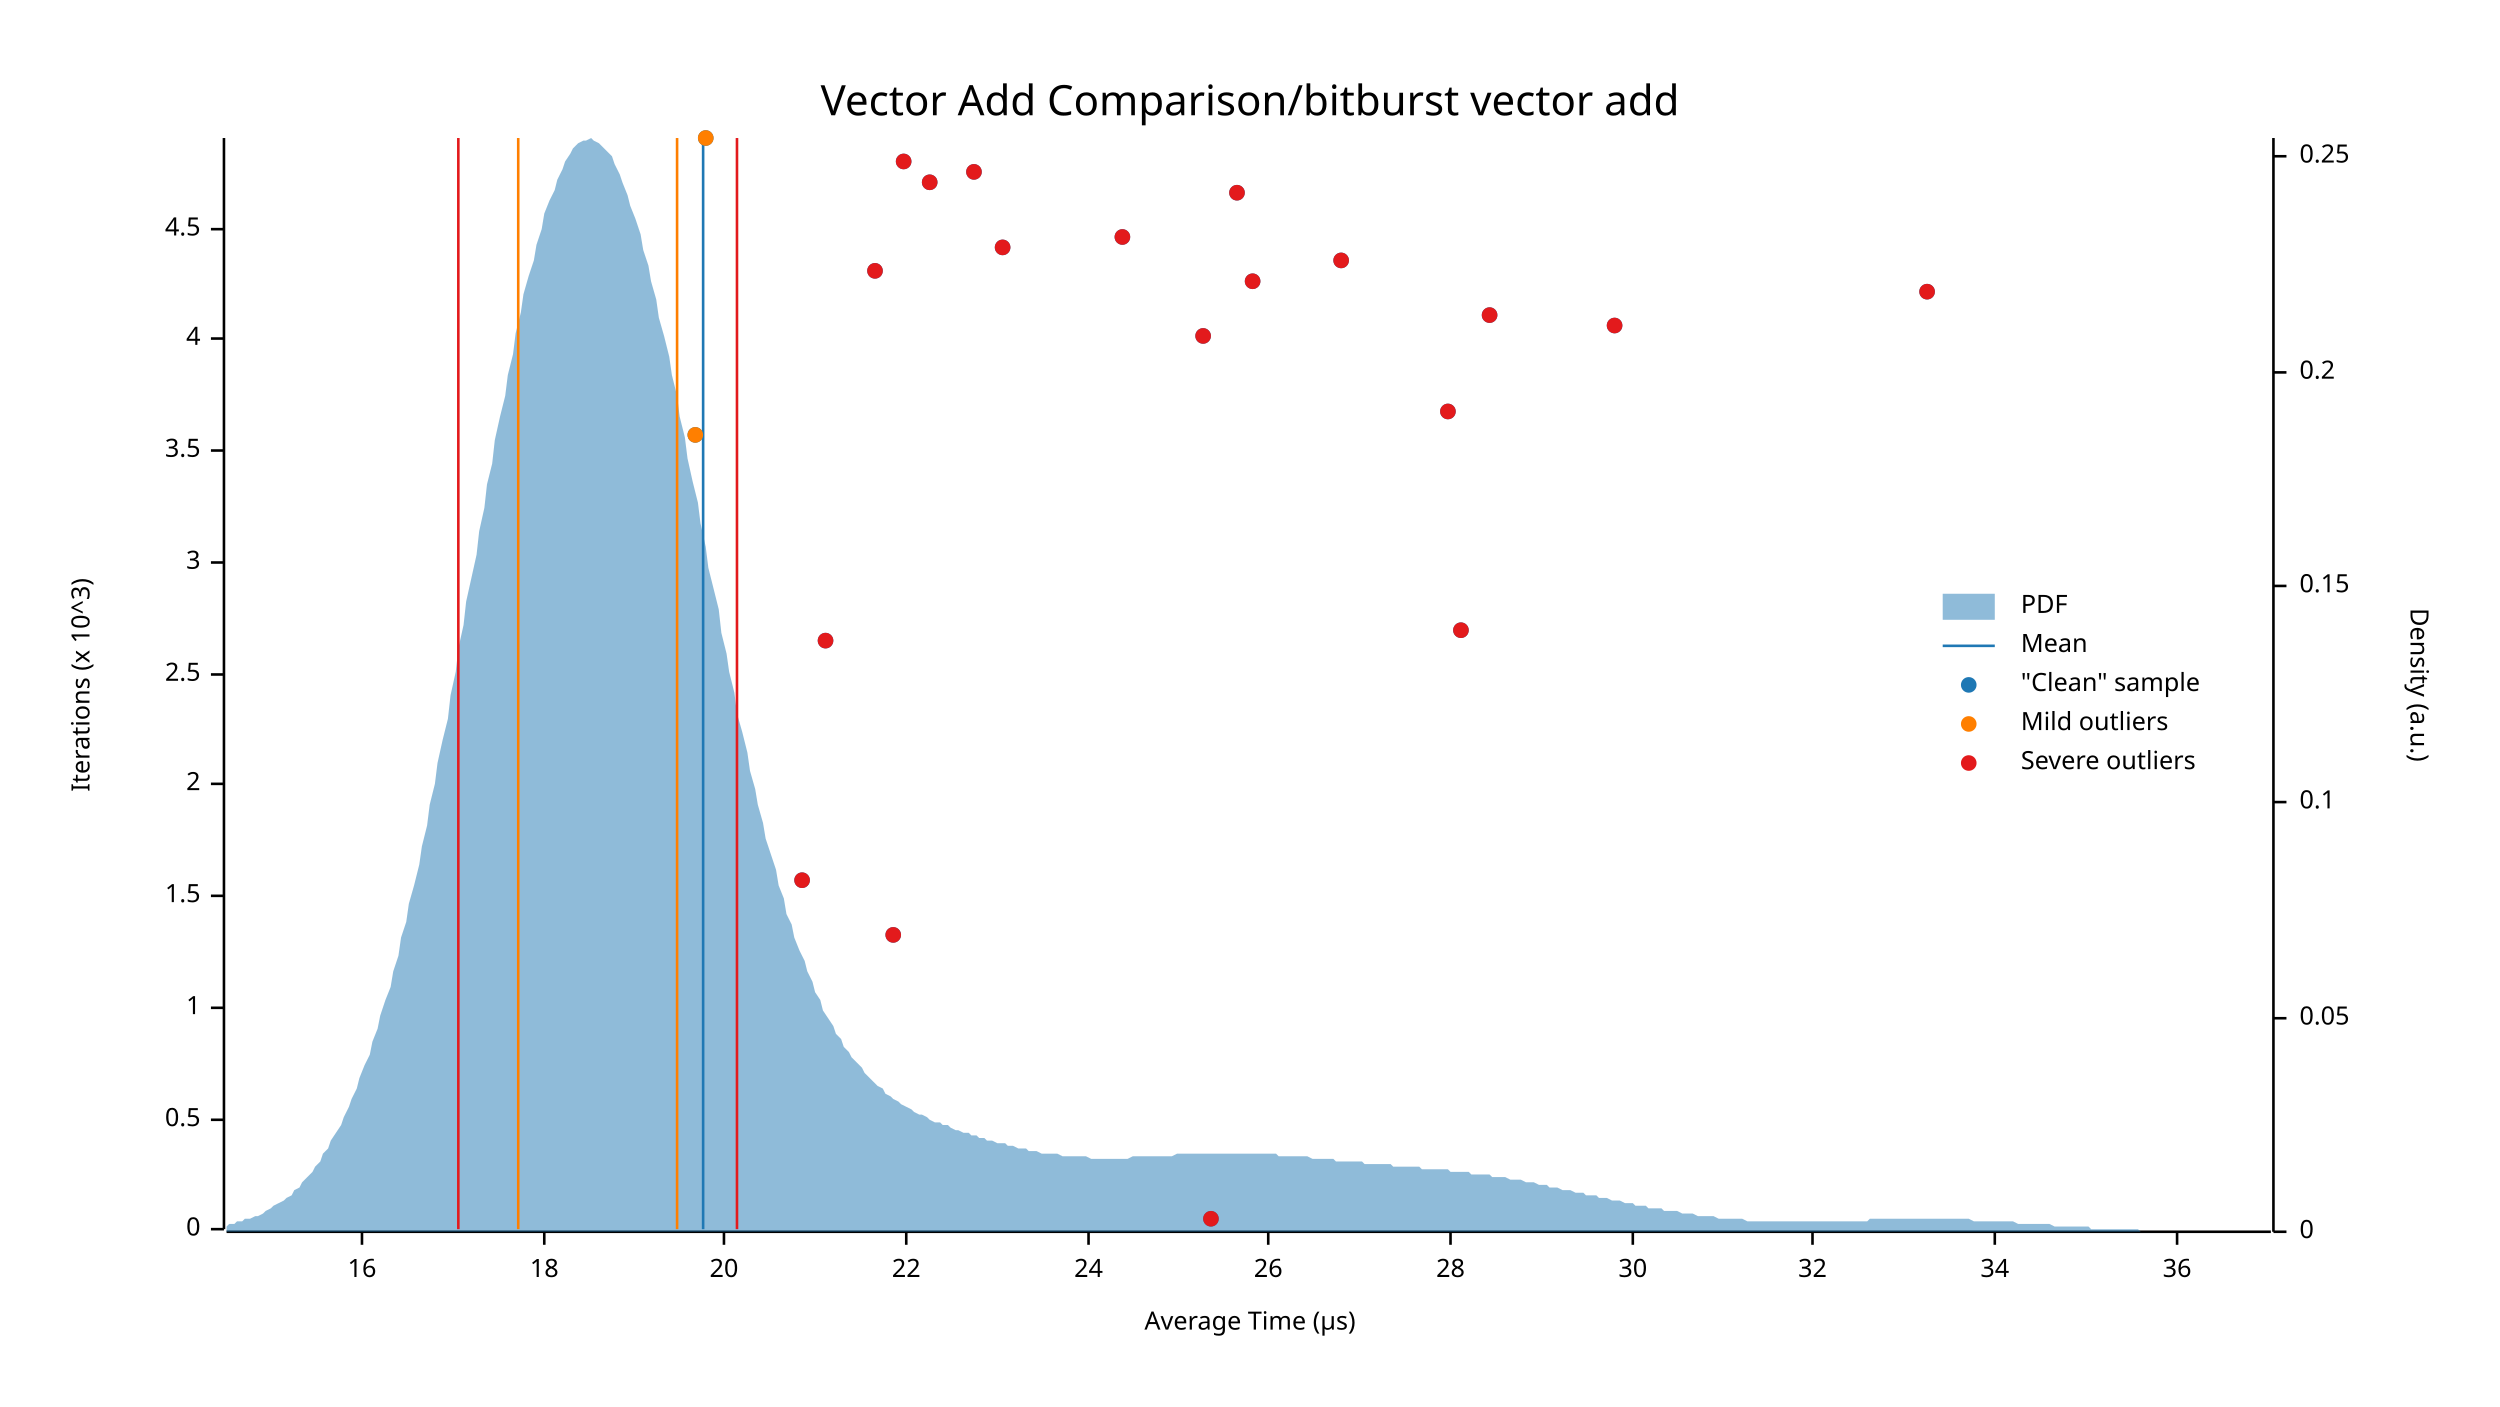
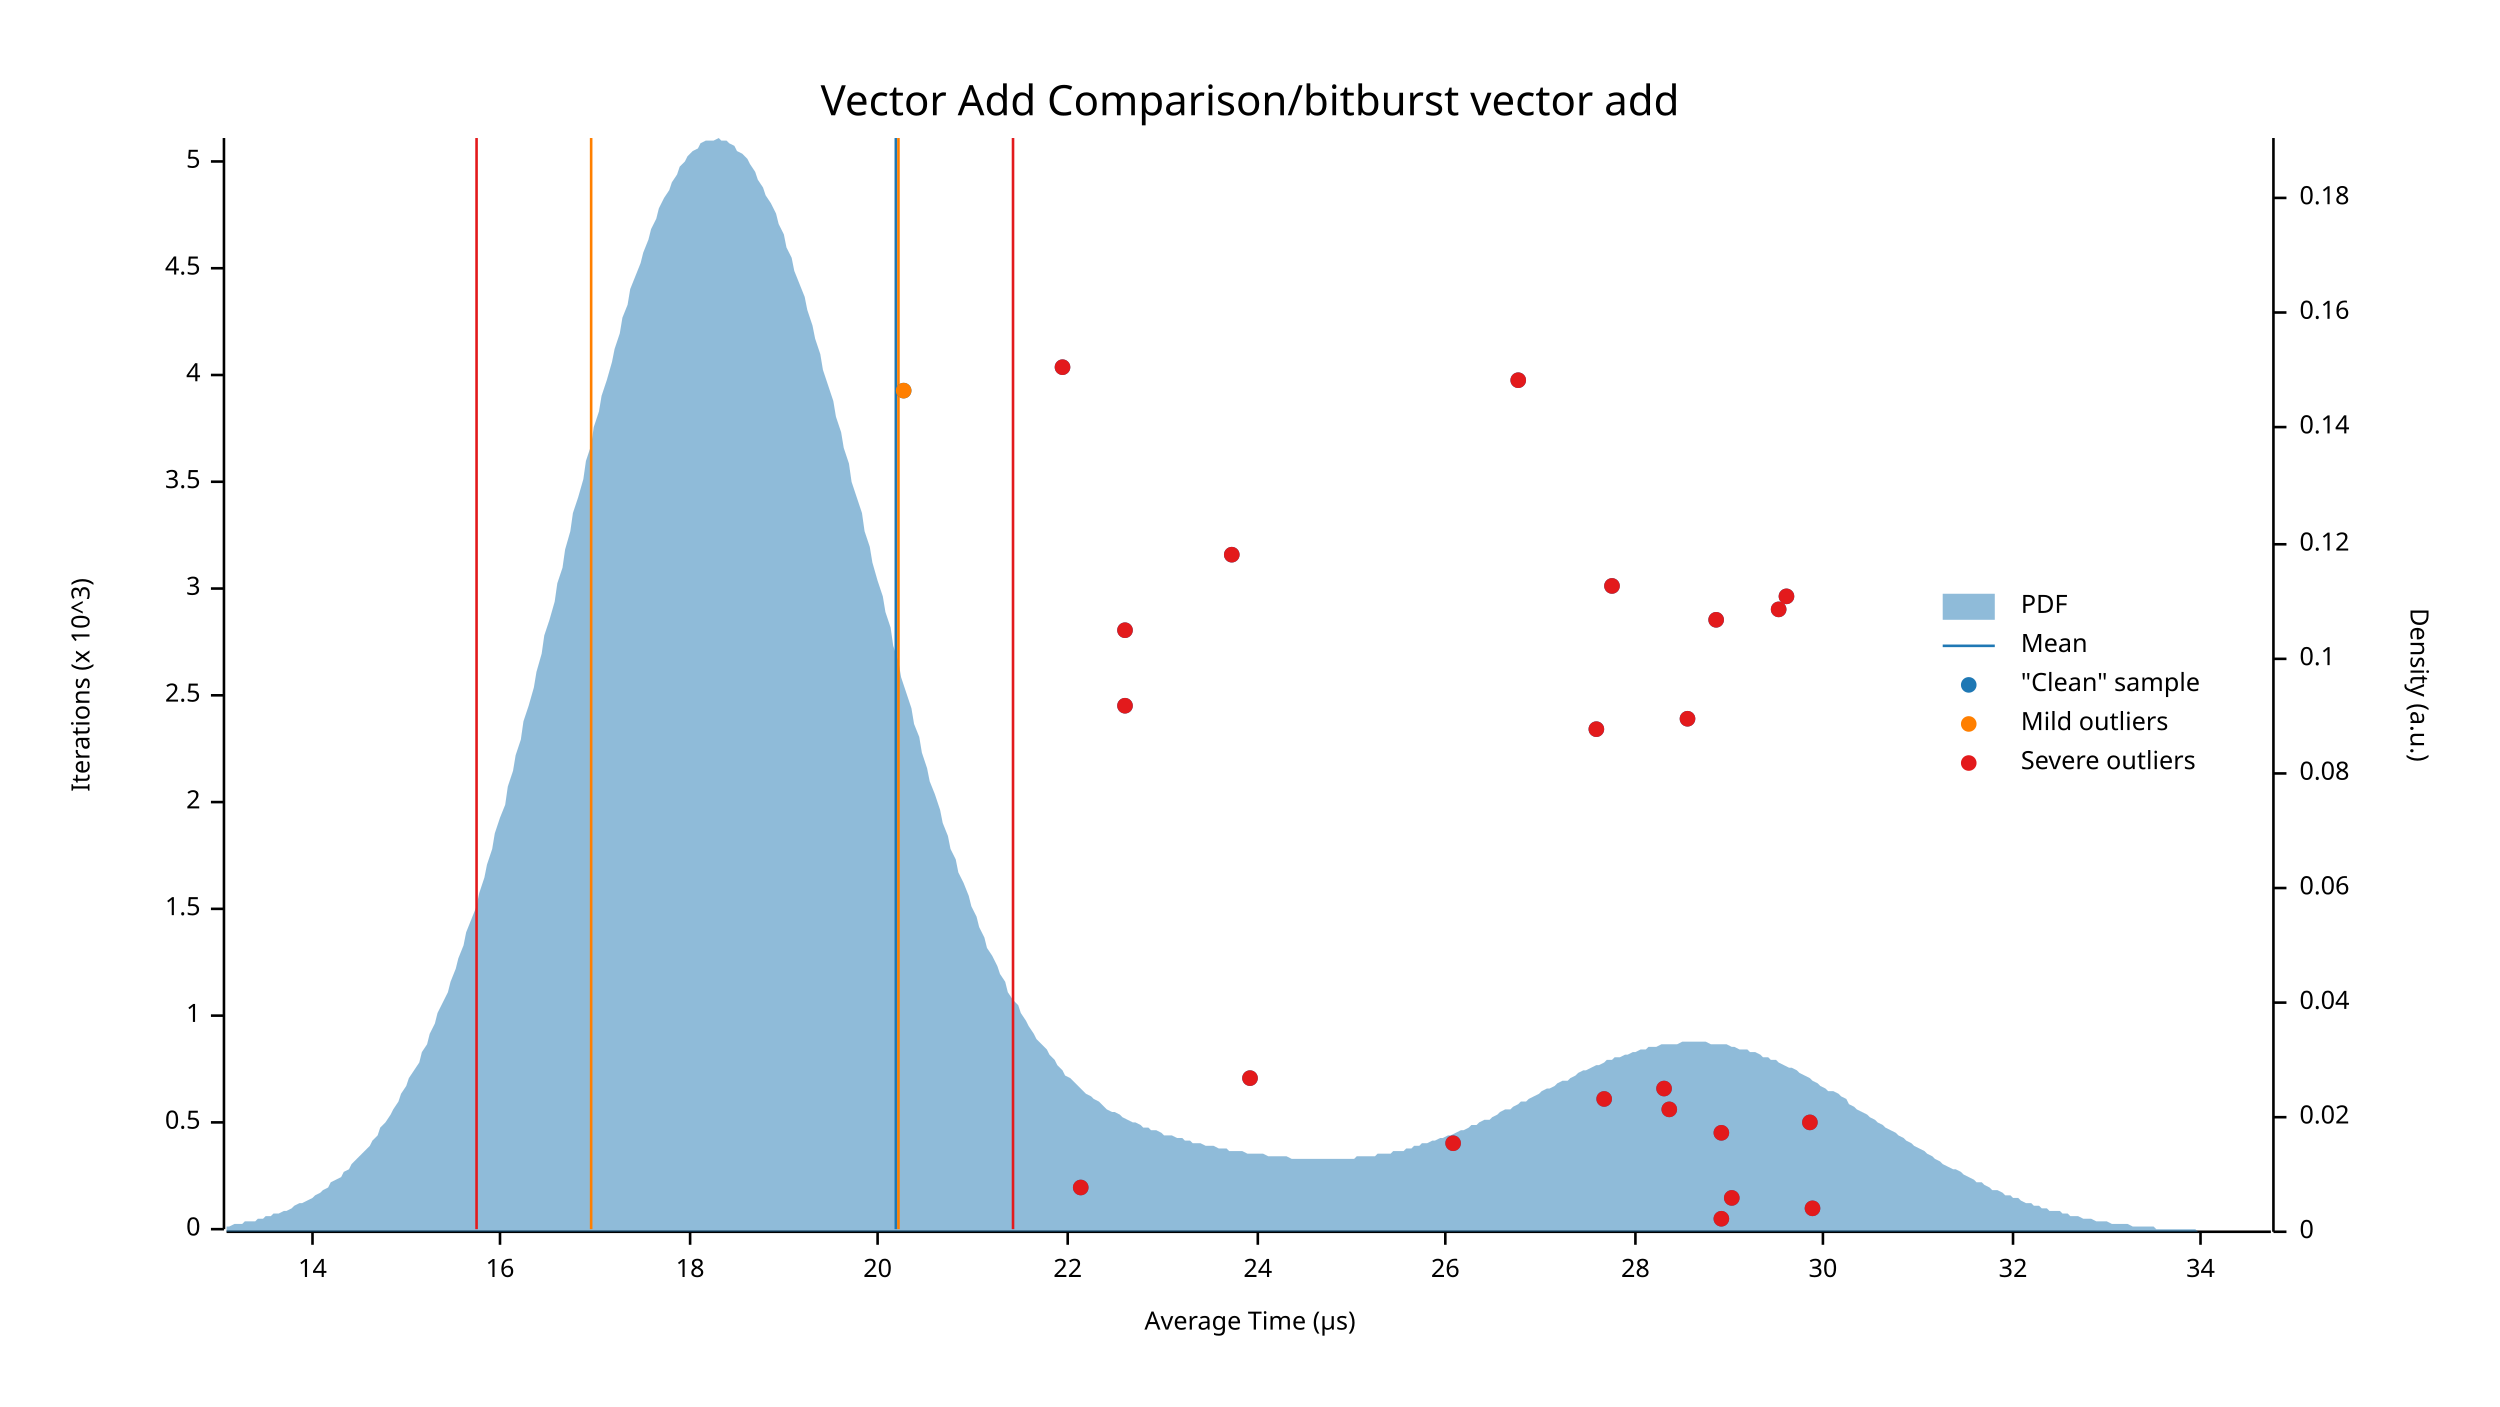
<svg xmlns="http://www.w3.org/2000/svg" width="960" height="540" viewBox="0 0 960 540">
  <text x="480" y="32" dy="0.76em" text-anchor="middle" font-family="sans-serif" font-size="16.129" opacity="1" fill="#000000">
Vector Add Comparison/bitburst vector add
</text>
  <text x="27" y="263" dy="0.76em" text-anchor="middle" font-family="sans-serif" font-size="9.677" opacity="1" fill="#000000" transform="rotate(270, 27, 263)">
Iterations (x 10^3)
</text>
  <text x="480" y="513" dy="-0.5ex" text-anchor="middle" font-family="sans-serif" font-size="9.677" opacity="1" fill="#000000">
Average Time (µs)
</text>
  <polyline fill="none" opacity="1" stroke="#000000" stroke-width="1" points="86,53 86,472 " />
  <text x="77" y="472" dy="0.5ex" text-anchor="end" font-family="sans-serif" font-size="9.677" opacity="1" fill="#000000">
0
</text>
  <polyline fill="none" opacity="1" stroke="#000000" stroke-width="1" points="81,472 86,472 " />
-   <text x="77" y="430" dy="0.5ex" text-anchor="end" font-family="sans-serif" font-size="9.677" opacity="1" fill="#000000">
+   <text x="77" y="431" dy="0.5ex" text-anchor="end" font-family="sans-serif" font-size="9.677" opacity="1" fill="#000000">
0.5
</text>
-   <polyline fill="none" opacity="1" stroke="#000000" stroke-width="1" points="81,430 86,430 " />
-   <text x="77" y="387" dy="0.5ex" text-anchor="end" font-family="sans-serif" font-size="9.677" opacity="1" fill="#000000">
+   <polyline fill="none" opacity="1" stroke="#000000" stroke-width="1" points="81,431 86,431 " />
+   <text x="77" y="390" dy="0.5ex" text-anchor="end" font-family="sans-serif" font-size="9.677" opacity="1" fill="#000000">
1
</text>
-   <polyline fill="none" opacity="1" stroke="#000000" stroke-width="1" points="81,387 86,387 " />
-   <text x="77" y="344" dy="0.5ex" text-anchor="end" font-family="sans-serif" font-size="9.677" opacity="1" fill="#000000">
+   <polyline fill="none" opacity="1" stroke="#000000" stroke-width="1" points="81,390 86,390 " />
+   <text x="77" y="349" dy="0.5ex" text-anchor="end" font-family="sans-serif" font-size="9.677" opacity="1" fill="#000000">
1.5
</text>
-   <polyline fill="none" opacity="1" stroke="#000000" stroke-width="1" points="81,344 86,344 " />
-   <text x="77" y="301" dy="0.5ex" text-anchor="end" font-family="sans-serif" font-size="9.677" opacity="1" fill="#000000">
+   <polyline fill="none" opacity="1" stroke="#000000" stroke-width="1" points="81,349 86,349 " />
+   <text x="77" y="308" dy="0.5ex" text-anchor="end" font-family="sans-serif" font-size="9.677" opacity="1" fill="#000000">
2
</text>
-   <polyline fill="none" opacity="1" stroke="#000000" stroke-width="1" points="81,301 86,301 " />
-   <text x="77" y="259" dy="0.5ex" text-anchor="end" font-family="sans-serif" font-size="9.677" opacity="1" fill="#000000">
+   <polyline fill="none" opacity="1" stroke="#000000" stroke-width="1" points="81,308 86,308 " />
+   <text x="77" y="267" dy="0.5ex" text-anchor="end" font-family="sans-serif" font-size="9.677" opacity="1" fill="#000000">
2.5
</text>
-   <polyline fill="none" opacity="1" stroke="#000000" stroke-width="1" points="81,259 86,259 " />
-   <text x="77" y="216" dy="0.5ex" text-anchor="end" font-family="sans-serif" font-size="9.677" opacity="1" fill="#000000">
+   <polyline fill="none" opacity="1" stroke="#000000" stroke-width="1" points="81,267 86,267 " />
+   <text x="77" y="226" dy="0.5ex" text-anchor="end" font-family="sans-serif" font-size="9.677" opacity="1" fill="#000000">
3
</text>
-   <polyline fill="none" opacity="1" stroke="#000000" stroke-width="1" points="81,216 86,216 " />
-   <text x="77" y="173" dy="0.5ex" text-anchor="end" font-family="sans-serif" font-size="9.677" opacity="1" fill="#000000">
+   <polyline fill="none" opacity="1" stroke="#000000" stroke-width="1" points="81,226 86,226 " />
+   <text x="77" y="185" dy="0.5ex" text-anchor="end" font-family="sans-serif" font-size="9.677" opacity="1" fill="#000000">
3.5
</text>
-   <polyline fill="none" opacity="1" stroke="#000000" stroke-width="1" points="81,173 86,173 " />
-   <text x="77" y="130" dy="0.5ex" text-anchor="end" font-family="sans-serif" font-size="9.677" opacity="1" fill="#000000">
+   <polyline fill="none" opacity="1" stroke="#000000" stroke-width="1" points="81,185 86,185 " />
+   <text x="77" y="144" dy="0.5ex" text-anchor="end" font-family="sans-serif" font-size="9.677" opacity="1" fill="#000000">
4
</text>
-   <polyline fill="none" opacity="1" stroke="#000000" stroke-width="1" points="81,130 86,130 " />
-   <text x="77" y="88" dy="0.5ex" text-anchor="end" font-family="sans-serif" font-size="9.677" opacity="1" fill="#000000">
+   <polyline fill="none" opacity="1" stroke="#000000" stroke-width="1" points="81,144 86,144 " />
+   <text x="77" y="103" dy="0.5ex" text-anchor="end" font-family="sans-serif" font-size="9.677" opacity="1" fill="#000000">
4.5
</text>
-   <polyline fill="none" opacity="1" stroke="#000000" stroke-width="1" points="81,88 86,88 " />
+   <polyline fill="none" opacity="1" stroke="#000000" stroke-width="1" points="81,103 86,103 " />
+   <text x="77" y="62" dy="0.5ex" text-anchor="end" font-family="sans-serif" font-size="9.677" opacity="1" fill="#000000">
+ 5
+ </text>
+   <polyline fill="none" opacity="1" stroke="#000000" stroke-width="1" points="81,62 86,62 " />
  <polyline fill="none" opacity="1" stroke="#000000" stroke-width="1" points="87,473 872,473 " />
-   <text x="139" y="483" dy="0.76em" text-anchor="middle" font-family="sans-serif" font-size="9.677" opacity="1" fill="#000000">
+   <text x="120" y="483" dy="0.76em" text-anchor="middle" font-family="sans-serif" font-size="9.677" opacity="1" fill="#000000">
+ 14
+ </text>
+   <polyline fill="none" opacity="1" stroke="#000000" stroke-width="1" points="120,473 120,478 " />
+   <text x="192" y="483" dy="0.76em" text-anchor="middle" font-family="sans-serif" font-size="9.677" opacity="1" fill="#000000">
16
</text>
-   <polyline fill="none" opacity="1" stroke="#000000" stroke-width="1" points="139,473 139,478 " />
-   <text x="209" y="483" dy="0.76em" text-anchor="middle" font-family="sans-serif" font-size="9.677" opacity="1" fill="#000000">
+   <polyline fill="none" opacity="1" stroke="#000000" stroke-width="1" points="192,473 192,478 " />
+   <text x="265" y="483" dy="0.76em" text-anchor="middle" font-family="sans-serif" font-size="9.677" opacity="1" fill="#000000">
18
</text>
-   <polyline fill="none" opacity="1" stroke="#000000" stroke-width="1" points="209,473 209,478 " />
-   <text x="278" y="483" dy="0.76em" text-anchor="middle" font-family="sans-serif" font-size="9.677" opacity="1" fill="#000000">
+   <polyline fill="none" opacity="1" stroke="#000000" stroke-width="1" points="265,473 265,478 " />
+   <text x="337" y="483" dy="0.76em" text-anchor="middle" font-family="sans-serif" font-size="9.677" opacity="1" fill="#000000">
20
</text>
-   <polyline fill="none" opacity="1" stroke="#000000" stroke-width="1" points="278,473 278,478 " />
-   <text x="348" y="483" dy="0.76em" text-anchor="middle" font-family="sans-serif" font-size="9.677" opacity="1" fill="#000000">
+   <polyline fill="none" opacity="1" stroke="#000000" stroke-width="1" points="337,473 337,478 " />
+   <text x="410" y="483" dy="0.76em" text-anchor="middle" font-family="sans-serif" font-size="9.677" opacity="1" fill="#000000">
22
</text>
-   <polyline fill="none" opacity="1" stroke="#000000" stroke-width="1" points="348,473 348,478 " />
-   <text x="418" y="483" dy="0.76em" text-anchor="middle" font-family="sans-serif" font-size="9.677" opacity="1" fill="#000000">
+   <polyline fill="none" opacity="1" stroke="#000000" stroke-width="1" points="410,473 410,478 " />
+   <text x="483" y="483" dy="0.76em" text-anchor="middle" font-family="sans-serif" font-size="9.677" opacity="1" fill="#000000">
24
</text>
-   <polyline fill="none" opacity="1" stroke="#000000" stroke-width="1" points="418,473 418,478 " />
-   <text x="487" y="483" dy="0.76em" text-anchor="middle" font-family="sans-serif" font-size="9.677" opacity="1" fill="#000000">
+   <polyline fill="none" opacity="1" stroke="#000000" stroke-width="1" points="483,473 483,478 " />
+   <text x="555" y="483" dy="0.76em" text-anchor="middle" font-family="sans-serif" font-size="9.677" opacity="1" fill="#000000">
26
</text>
-   <polyline fill="none" opacity="1" stroke="#000000" stroke-width="1" points="487,473 487,478 " />
-   <text x="557" y="483" dy="0.76em" text-anchor="middle" font-family="sans-serif" font-size="9.677" opacity="1" fill="#000000">
+   <polyline fill="none" opacity="1" stroke="#000000" stroke-width="1" points="555,473 555,478 " />
+   <text x="628" y="483" dy="0.76em" text-anchor="middle" font-family="sans-serif" font-size="9.677" opacity="1" fill="#000000">
28
</text>
-   <polyline fill="none" opacity="1" stroke="#000000" stroke-width="1" points="557,473 557,478 " />
-   <text x="627" y="483" dy="0.76em" text-anchor="middle" font-family="sans-serif" font-size="9.677" opacity="1" fill="#000000">
+   <polyline fill="none" opacity="1" stroke="#000000" stroke-width="1" points="628,473 628,478 " />
+   <text x="700" y="483" dy="0.76em" text-anchor="middle" font-family="sans-serif" font-size="9.677" opacity="1" fill="#000000">
30
</text>
-   <polyline fill="none" opacity="1" stroke="#000000" stroke-width="1" points="627,473 627,478 " />
-   <text x="696" y="483" dy="0.76em" text-anchor="middle" font-family="sans-serif" font-size="9.677" opacity="1" fill="#000000">
+   <polyline fill="none" opacity="1" stroke="#000000" stroke-width="1" points="700,473 700,478 " />
+   <text x="773" y="483" dy="0.76em" text-anchor="middle" font-family="sans-serif" font-size="9.677" opacity="1" fill="#000000">
32
</text>
-   <polyline fill="none" opacity="1" stroke="#000000" stroke-width="1" points="696,473 696,478 " />
-   <text x="766" y="483" dy="0.76em" text-anchor="middle" font-family="sans-serif" font-size="9.677" opacity="1" fill="#000000">
+   <polyline fill="none" opacity="1" stroke="#000000" stroke-width="1" points="773,473 773,478 " />
+   <text x="845" y="483" dy="0.76em" text-anchor="middle" font-family="sans-serif" font-size="9.677" opacity="1" fill="#000000">
34
</text>
-   <polyline fill="none" opacity="1" stroke="#000000" stroke-width="1" points="766,473 766,478 " />
-   <text x="836" y="483" dy="0.76em" text-anchor="middle" font-family="sans-serif" font-size="9.677" opacity="1" fill="#000000">
- 36
- </text>
-   <polyline fill="none" opacity="1" stroke="#000000" stroke-width="1" points="836,473 836,478 " />
+   <polyline fill="none" opacity="1" stroke="#000000" stroke-width="1" points="845,473 845,478 " />
  <text x="933" y="263" dy="0.76em" text-anchor="middle" font-family="sans-serif" font-size="9.677" opacity="1" fill="#000000" transform="rotate(90, 933, 263)">
Density (a.u.)
</text>
  <polyline fill="none" opacity="1" stroke="#000000" stroke-width="1" points="873,53 873,473 " />
  <text x="883" y="473" dy="0.5ex" text-anchor="start" font-family="sans-serif" font-size="9.677" opacity="1" fill="#000000">
0
</text>
  <polyline fill="none" opacity="1" stroke="#000000" stroke-width="1" points="873,473 878,473 " />
-   <text x="883" y="391" dy="0.5ex" text-anchor="start" font-family="sans-serif" font-size="9.677" opacity="1" fill="#000000">
- 0.05
- </text>
-   <polyline fill="none" opacity="1" stroke="#000000" stroke-width="1" points="873,391 878,391 " />
-   <text x="883" y="308" dy="0.5ex" text-anchor="start" font-family="sans-serif" font-size="9.677" opacity="1" fill="#000000">
+   <text x="883" y="429" dy="0.5ex" text-anchor="start" font-family="sans-serif" font-size="9.677" opacity="1" fill="#000000">
+ 0.02
+ </text>
+   <polyline fill="none" opacity="1" stroke="#000000" stroke-width="1" points="873,429 878,429 " />
+   <text x="883" y="385" dy="0.5ex" text-anchor="start" font-family="sans-serif" font-size="9.677" opacity="1" fill="#000000">
+ 0.04
+ </text>
+   <polyline fill="none" opacity="1" stroke="#000000" stroke-width="1" points="873,385 878,385 " />
+   <text x="883" y="341" dy="0.5ex" text-anchor="start" font-family="sans-serif" font-size="9.677" opacity="1" fill="#000000">
+ 0.06
+ </text>
+   <polyline fill="none" opacity="1" stroke="#000000" stroke-width="1" points="873,341 878,341 " />
+   <text x="883" y="297" dy="0.5ex" text-anchor="start" font-family="sans-serif" font-size="9.677" opacity="1" fill="#000000">
+ 0.08
+ </text>
+   <polyline fill="none" opacity="1" stroke="#000000" stroke-width="1" points="873,297 878,297 " />
+   <text x="883" y="253" dy="0.5ex" text-anchor="start" font-family="sans-serif" font-size="9.677" opacity="1" fill="#000000">
0.1
</text>
-   <polyline fill="none" opacity="1" stroke="#000000" stroke-width="1" points="873,308 878,308 " />
-   <text x="883" y="225" dy="0.5ex" text-anchor="start" font-family="sans-serif" font-size="9.677" opacity="1" fill="#000000">
- 0.15
- </text>
-   <polyline fill="none" opacity="1" stroke="#000000" stroke-width="1" points="873,225 878,225 " />
-   <text x="883" y="143" dy="0.5ex" text-anchor="start" font-family="sans-serif" font-size="9.677" opacity="1" fill="#000000">
- 0.2
- </text>
-   <polyline fill="none" opacity="1" stroke="#000000" stroke-width="1" points="873,143 878,143 " />
-   <text x="883" y="60" dy="0.5ex" text-anchor="start" font-family="sans-serif" font-size="9.677" opacity="1" fill="#000000">
- 0.25
- </text>
-   <polyline fill="none" opacity="1" stroke="#000000" stroke-width="1" points="873,60 878,60 " />
-   <polygon opacity="0.5" fill="#1F78B4" points="87,471 88,470 90,470 91,469 93,469 94,468 96,468 98,467 99,467 101,466 102,465 104,464 105,463 107,462 109,461 110,460 112,459 113,457 115,456 116,454 118,452 120,450 121,448 123,446 124,443 126,441 127,438 129,435 131,432 132,429 134,425 135,422 137,418 138,414 140,409 142,405 143,400 145,395 146,390 148,384 150,379 151,373 153,367 154,360 156,354 157,347 159,340 161,332 162,325 164,317 165,309 167,301 168,293 170,284 172,276 173,267 175,258 176,249 178,240 179,231 181,222 183,213 184,204 186,195 187,186 189,178 190,169 192,160 194,152 195,144 197,136 198,128 200,120 201,113 203,106 205,100 206,94 208,88 209,82 211,77 213,73 214,69 216,65 217,62 219,59 220,57 222,55 224,54 225,54 227,53 228,54 230,55 231,56 233,58 235,60 236,63 238,67 239,70 241,75 242,79 244,84 246,90 247,96 249,102 250,108 252,115 253,122 255,129 257,137 258,144 260,152 261,160 263,168 264,176 266,185 268,193 269,201 271,210 272,218 274,226 276,234 277,243 279,251 280,258 282,266 283,274 285,281 287,289 288,296 290,303 291,309 293,316 294,322 296,328 298,334 299,340 301,345 302,351 304,355 305,360 307,365 309,369 310,373 312,377 313,381 315,384 316,388 318,391 320,394 321,397 323,399 324,402 326,404 327,406 329,408 331,410 332,412 334,414 335,415 337,417 339,418 340,420 342,421 343,422 345,423 346,424 348,425 350,426 351,427 353,428 354,428 356,429 357,430 359,431 361,431 362,432 364,432 365,433 367,434 368,434 370,435 372,435 373,436 375,436 376,437 378,437 379,438 381,438 383,439 384,439 386,439 387,440 389,440 391,441 392,441 394,441 395,442 397,442 398,442 400,443 402,443 403,443 405,443 406,443 408,444 409,444 411,444 413,444 414,444 416,444 417,444 419,445 420,445 422,445 424,445 425,445 427,445 428,445 430,445 431,445 433,445 435,444 436,444 438,444 439,444 441,444 442,444 444,444 446,444 447,444 449,444 450,444 452,443 454,443 455,443 457,443 458,443 460,443 461,443 463,443 465,443 466,443 468,443 469,443 471,443 472,443 474,443 476,443 477,443 479,443 480,443 482,443 483,443 485,443 487,443 488,443 490,443 491,444 493,444 494,444 496,444 498,444 499,444 501,444 502,444 504,445 505,445 507,445 509,445 510,445 512,445 513,446 515,446 517,446 518,446 520,446 521,446 523,446 524,447 526,447 528,447 529,447 531,447 532,447 534,447 535,448 537,448 539,448 540,448 542,448 543,448 545,448 546,449 548,449 550,449 551,449 553,449 554,449 556,449 557,450 559,450 561,450 562,450 564,450 565,451 567,451 568,451 570,451 572,451 573,452 575,452 576,452 578,452 580,453 581,453 583,453 584,453 586,454 587,454 589,454 591,455 592,455 594,455 595,456 597,456 598,456 600,457 602,457 603,457 605,458 606,458 608,458 609,459 611,459 613,459 614,460 616,460 617,460 619,461 620,461 622,461 624,462 625,462 627,462 628,463 630,463 632,463 633,464 635,464 636,464 638,464 639,465 641,465 643,465 644,465 646,466 647,466 649,466 650,466 652,467 654,467 655,467 657,467 658,467 660,468 661,468 663,468 665,468 666,468 668,468 669,468 671,469 672,469 674,469 676,469 677,469 679,469 680,469 682,469 683,469 685,469 687,469 688,469 690,469 691,469 693,469 695,469 696,469 698,469 699,469 701,469 702,469 704,469 706,469 707,469 709,469 710,469 712,469 713,469 715,469 717,469 718,468 720,468 721,468 723,468 724,468 726,468 728,468 729,468 731,468 732,468 734,468 735,468 737,468 739,468 740,468 742,468 743,468 745,468 746,468 748,468 750,468 751,468 753,468 754,468 756,468 758,469 759,469 761,469 762,469 764,469 765,469 767,469 769,469 770,469 772,469 773,469 775,470 776,470 778,470 780,470 781,470 783,470 784,470 786,470 787,470 789,471 791,471 792,471 794,471 795,471 797,471 798,471 800,471 802,471 803,472 805,472 806,472 808,472 809,472 811,472 813,472 814,472 816,472 817,472 819,472 821,472 822,473 824,473 825,473 827,473 828,473 830,473 832,473 833,473 835,473 836,473 838,473 839,473 841,473 843,473 844,473 846,473 847,473 849,473 850,473 852,473 854,473 855,473 857,473 858,473 860,473 861,473 863,473 865,473 866,473 868,473 869,473 871,473 873,473 873,473 87,473 " />
-   <polyline fill="none" opacity="1" stroke="#1F78B4" stroke-width="1" points="270,472 270,53 " />
-   <polyline fill="none" opacity="1" stroke="#FF7F00" stroke-width="1" points="199,472 199,53 " />
-   <polyline fill="none" opacity="1" stroke="#FF7F00" stroke-width="1" points="260,472 260,53 " />
-   <polyline fill="none" opacity="1" stroke="#E31A1C" stroke-width="1" points="176,472 176,53 " />
-   <polyline fill="none" opacity="1" stroke="#E31A1C" stroke-width="1" points="283,472 283,53 " />
-   <circle cx="465" cy="468" r="3" opacity="1" fill="#1F78B4" stroke="none" stroke-width="1" />
-   <circle cx="343" cy="359" r="3" opacity="1" fill="#1F78B4" stroke="none" stroke-width="1" />
-   <circle cx="308" cy="338" r="3" opacity="1" fill="#1F78B4" stroke="none" stroke-width="1" />
-   <circle cx="317" cy="246" r="3" opacity="1" fill="#1F78B4" stroke="none" stroke-width="1" />
-   <circle cx="561" cy="242" r="3" opacity="1" fill="#1F78B4" stroke="none" stroke-width="1" />
-   <circle cx="267" cy="167" r="3" opacity="1" fill="#1F78B4" stroke="none" stroke-width="1" />
-   <circle cx="556" cy="158" r="3" opacity="1" fill="#1F78B4" stroke="none" stroke-width="1" />
-   <circle cx="462" cy="129" r="3" opacity="1" fill="#1F78B4" stroke="none" stroke-width="1" />
-   <circle cx="620" cy="125" r="3" opacity="1" fill="#1F78B4" stroke="none" stroke-width="1" />
-   <circle cx="572" cy="121" r="3" opacity="1" fill="#1F78B4" stroke="none" stroke-width="1" />
-   <circle cx="740" cy="112" r="3" opacity="1" fill="#1F78B4" stroke="none" stroke-width="1" />
-   <circle cx="481" cy="108" r="3" opacity="1" fill="#1F78B4" stroke="none" stroke-width="1" />
-   <circle cx="336" cy="104" r="3" opacity="1" fill="#1F78B4" stroke="none" stroke-width="1" />
-   <circle cx="515" cy="100" r="3" opacity="1" fill="#1F78B4" stroke="none" stroke-width="1" />
-   <circle cx="385" cy="95" r="3" opacity="1" fill="#1F78B4" stroke="none" stroke-width="1" />
-   <circle cx="431" cy="91" r="3" opacity="1" fill="#1F78B4" stroke="none" stroke-width="1" />
-   <circle cx="475" cy="74" r="3" opacity="1" fill="#1F78B4" stroke="none" stroke-width="1" />
-   <circle cx="357" cy="70" r="3" opacity="1" fill="#1F78B4" stroke="none" stroke-width="1" />
-   <circle cx="374" cy="66" r="3" opacity="1" fill="#1F78B4" stroke="none" stroke-width="1" />
-   <circle cx="347" cy="62" r="3" opacity="1" fill="#1F78B4" stroke="none" stroke-width="1" />
-   <circle cx="271" cy="53" r="3" opacity="1" fill="#1F78B4" stroke="none" stroke-width="1" />
-   <circle cx="267" cy="167" r="3" opacity="1" fill="#FF7F00" stroke="none" stroke-width="1" />
-   <circle cx="271" cy="53" r="3" opacity="1" fill="#FF7F00" stroke="none" stroke-width="1" />
-   <circle cx="465" cy="468" r="3" opacity="1" fill="#E31A1C" stroke="none" stroke-width="1" />
-   <circle cx="343" cy="359" r="3" opacity="1" fill="#E31A1C" stroke="none" stroke-width="1" />
-   <circle cx="308" cy="338" r="3" opacity="1" fill="#E31A1C" stroke="none" stroke-width="1" />
-   <circle cx="317" cy="246" r="3" opacity="1" fill="#E31A1C" stroke="none" stroke-width="1" />
-   <circle cx="561" cy="242" r="3" opacity="1" fill="#E31A1C" stroke="none" stroke-width="1" />
-   <circle cx="556" cy="158" r="3" opacity="1" fill="#E31A1C" stroke="none" stroke-width="1" />
-   <circle cx="462" cy="129" r="3" opacity="1" fill="#E31A1C" stroke="none" stroke-width="1" />
-   <circle cx="620" cy="125" r="3" opacity="1" fill="#E31A1C" stroke="none" stroke-width="1" />
-   <circle cx="572" cy="121" r="3" opacity="1" fill="#E31A1C" stroke="none" stroke-width="1" />
-   <circle cx="740" cy="112" r="3" opacity="1" fill="#E31A1C" stroke="none" stroke-width="1" />
-   <circle cx="481" cy="108" r="3" opacity="1" fill="#E31A1C" stroke="none" stroke-width="1" />
-   <circle cx="336" cy="104" r="3" opacity="1" fill="#E31A1C" stroke="none" stroke-width="1" />
-   <circle cx="515" cy="100" r="3" opacity="1" fill="#E31A1C" stroke="none" stroke-width="1" />
-   <circle cx="385" cy="95" r="3" opacity="1" fill="#E31A1C" stroke="none" stroke-width="1" />
-   <circle cx="431" cy="91" r="3" opacity="1" fill="#E31A1C" stroke="none" stroke-width="1" />
-   <circle cx="475" cy="74" r="3" opacity="1" fill="#E31A1C" stroke="none" stroke-width="1" />
-   <circle cx="357" cy="70" r="3" opacity="1" fill="#E31A1C" stroke="none" stroke-width="1" />
-   <circle cx="374" cy="66" r="3" opacity="1" fill="#E31A1C" stroke="none" stroke-width="1" />
-   <circle cx="347" cy="62" r="3" opacity="1" fill="#E31A1C" stroke="none" stroke-width="1" />
+   <polyline fill="none" opacity="1" stroke="#000000" stroke-width="1" points="873,253 878,253 " />
+   <text x="883" y="209" dy="0.5ex" text-anchor="start" font-family="sans-serif" font-size="9.677" opacity="1" fill="#000000">
+ 0.12
+ </text>
+   <polyline fill="none" opacity="1" stroke="#000000" stroke-width="1" points="873,209 878,209 " />
+   <text x="883" y="164" dy="0.5ex" text-anchor="start" font-family="sans-serif" font-size="9.677" opacity="1" fill="#000000">
+ 0.14
+ </text>
+   <polyline fill="none" opacity="1" stroke="#000000" stroke-width="1" points="873,164 878,164 " />
+   <text x="883" y="120" dy="0.5ex" text-anchor="start" font-family="sans-serif" font-size="9.677" opacity="1" fill="#000000">
+ 0.16
+ </text>
+   <polyline fill="none" opacity="1" stroke="#000000" stroke-width="1" points="873,120 878,120 " />
+   <text x="883" y="76" dy="0.5ex" text-anchor="start" font-family="sans-serif" font-size="9.677" opacity="1" fill="#000000">
+ 0.18
+ </text>
+   <polyline fill="none" opacity="1" stroke="#000000" stroke-width="1" points="873,76 878,76 " />
+   <polygon opacity="0.5" fill="#1F78B4" points="87,471 88,471 90,470 91,470 93,470 94,469 96,469 98,469 99,468 101,468 102,467 104,467 105,466 107,466 109,465 110,465 112,464 113,463 115,462 116,462 118,461 120,460 121,459 123,458 124,457 126,456 127,454 129,453 131,452 132,450 134,449 135,447 137,445 138,444 140,442 142,440 143,438 145,436 146,433 148,431 150,428 151,426 153,423 154,420 156,417 157,414 159,411 161,408 162,404 164,401 165,397 167,393 168,389 170,385 172,381 173,377 175,372 176,368 178,363 179,358 181,353 183,348 184,343 186,337 187,332 189,326 190,320 192,314 194,309 195,302 197,296 198,290 200,284 201,277 203,271 205,264 206,258 208,251 209,244 211,238 213,231 214,224 216,218 217,211 219,204 220,197 222,191 224,184 225,177 227,171 228,164 230,158 231,152 233,146 235,139 236,134 238,128 239,122 241,117 242,111 244,106 246,101 247,97 249,92 250,88 252,84 253,80 255,76 257,73 258,70 260,67 261,64 263,62 264,60 266,58 268,57 269,55 271,54 272,54 274,54 276,53 277,54 279,54 280,55 282,56 283,58 285,59 287,61 288,63 290,66 291,69 293,72 294,75 296,78 298,82 299,86 301,90 302,95 304,99 305,104 307,109 309,114 310,119 312,125 313,130 315,136 316,142 318,148 320,154 321,160 323,166 324,172 326,178 327,185 329,191 331,197 332,204 334,210 335,216 337,223 339,229 340,235 342,241 343,248 345,254 346,260 348,266 350,272 351,278 353,283 354,289 356,295 357,300 359,305 361,311 362,316 364,321 365,326 367,330 368,335 370,339 372,344 373,348 375,352 376,356 378,360 379,364 381,367 383,371 384,374 386,377 387,381 389,384 391,386 392,389 394,392 395,394 397,397 398,399 400,401 402,403 403,405 405,407 406,409 408,411 409,413 411,414 413,416 414,417 416,419 417,420 419,421 420,422 422,423 424,425 425,426 427,427 428,427 430,428 431,429 433,430 435,431 436,431 438,432 439,433 441,433 442,434 444,434 446,435 447,436 449,436 450,436 452,437 454,437 455,438 457,438 458,439 460,439 461,439 463,440 465,440 466,440 468,441 469,441 471,441 472,442 474,442 476,442 477,442 479,443 480,443 482,443 483,443 485,443 487,444 488,444 490,444 491,444 493,444 494,444 496,445 498,445 499,445 501,445 502,445 504,445 505,445 507,445 509,445 510,445 512,445 513,445 515,445 517,445 518,445 520,445 521,444 523,444 524,444 526,444 528,444 529,443 531,443 532,443 534,443 535,442 537,442 539,442 540,441 542,441 543,440 545,440 546,439 548,439 550,438 551,438 553,437 554,437 556,436 557,436 559,435 561,434 562,434 564,433 565,432 567,432 568,431 570,430 572,430 573,429 575,428 576,427 578,426 580,426 581,425 583,424 584,423 586,423 587,422 589,421 591,420 592,419 594,418 595,418 597,417 598,416 600,415 602,415 603,414 605,413 606,412 608,411 609,411 611,410 613,409 614,409 616,408 617,407 619,407 620,406 622,406 624,405 625,405 627,404 628,404 630,403 632,403 633,402 635,402 636,402 638,401 639,401 641,401 643,401 644,401 646,400 647,400 649,400 650,400 652,400 654,400 655,400 657,401 658,401 660,401 661,401 663,401 665,402 666,402 668,403 669,403 671,403 672,404 674,404 676,405 677,406 679,406 680,407 682,407 683,408 685,409 687,410 688,410 690,411 691,412 693,413 695,414 696,415 698,416 699,417 701,418 702,419 704,419 706,420 707,421 709,422 710,424 712,425 713,426 715,427 717,428 718,429 720,430 721,431 723,432 724,433 726,434 728,435 729,436 731,437 732,438 734,439 735,440 737,441 739,442 740,443 742,444 743,445 745,446 746,447 748,448 750,449 751,449 753,450 754,451 756,452 758,453 759,454 761,454 762,455 764,456 765,457 767,457 769,458 770,459 772,459 773,460 775,460 776,461 778,462 780,462 781,463 783,463 784,464 786,464 787,465 789,465 791,465 792,466 794,466 795,467 797,467 798,467 800,468 802,468 803,468 805,469 806,469 808,469 809,469 811,470 813,470 814,470 816,470 817,470 819,471 821,471 822,471 824,471 825,471 827,471 828,472 830,472 832,472 833,472 835,472 836,472 838,472 839,472 841,472 843,472 844,473 846,473 847,473 849,473 850,473 852,473 854,473 855,473 857,473 858,473 860,473 861,473 863,473 865,473 866,473 868,473 869,473 871,473 873,473 873,473 87,473 " />
+   <polyline fill="none" opacity="1" stroke="#1F78B4" stroke-width="1" points="344,472 344,53 " />
+   <polyline fill="none" opacity="1" stroke="#FF7F00" stroke-width="1" points="227,472 227,53 " />
+   <polyline fill="none" opacity="1" stroke="#FF7F00" stroke-width="1" points="345,472 345,53 " />
+   <polyline fill="none" opacity="1" stroke="#E31A1C" stroke-width="1" points="183,472 183,53 " />
+   <polyline fill="none" opacity="1" stroke="#E31A1C" stroke-width="1" points="389,472 389,53 " />
+   <circle cx="661" cy="468" r="3" opacity="1" fill="#1F78B4" stroke="none" stroke-width="1" />
+   <circle cx="696" cy="464" r="3" opacity="1" fill="#1F78B4" stroke="none" stroke-width="1" />
+   <circle cx="665" cy="460" r="3" opacity="1" fill="#1F78B4" stroke="none" stroke-width="1" />
+   <circle cx="415" cy="456" r="3" opacity="1" fill="#1F78B4" stroke="none" stroke-width="1" />
+   <circle cx="558" cy="439" r="3" opacity="1" fill="#1F78B4" stroke="none" stroke-width="1" />
+   <circle cx="661" cy="435" r="3" opacity="1" fill="#1F78B4" stroke="none" stroke-width="1" />
+   <circle cx="695" cy="431" r="3" opacity="1" fill="#1F78B4" stroke="none" stroke-width="1" />
+   <circle cx="641" cy="426" r="3" opacity="1" fill="#1F78B4" stroke="none" stroke-width="1" />
+   <circle cx="616" cy="422" r="3" opacity="1" fill="#1F78B4" stroke="none" stroke-width="1" />
+   <circle cx="639" cy="418" r="3" opacity="1" fill="#1F78B4" stroke="none" stroke-width="1" />
+   <circle cx="480" cy="414" r="3" opacity="1" fill="#1F78B4" stroke="none" stroke-width="1" />
+   <circle cx="613" cy="280" r="3" opacity="1" fill="#1F78B4" stroke="none" stroke-width="1" />
+   <circle cx="648" cy="276" r="3" opacity="1" fill="#1F78B4" stroke="none" stroke-width="1" />
+   <circle cx="432" cy="271" r="3" opacity="1" fill="#1F78B4" stroke="none" stroke-width="1" />
+   <circle cx="432" cy="242" r="3" opacity="1" fill="#1F78B4" stroke="none" stroke-width="1" />
+   <circle cx="659" cy="238" r="3" opacity="1" fill="#1F78B4" stroke="none" stroke-width="1" />
+   <circle cx="683" cy="234" r="3" opacity="1" fill="#1F78B4" stroke="none" stroke-width="1" />
+   <circle cx="686" cy="229" r="3" opacity="1" fill="#1F78B4" stroke="none" stroke-width="1" />
+   <circle cx="619" cy="225" r="3" opacity="1" fill="#1F78B4" stroke="none" stroke-width="1" />
+   <circle cx="473" cy="213" r="3" opacity="1" fill="#1F78B4" stroke="none" stroke-width="1" />
+   <circle cx="347" cy="150" r="3" opacity="1" fill="#1F78B4" stroke="none" stroke-width="1" />
+   <circle cx="583" cy="146" r="3" opacity="1" fill="#1F78B4" stroke="none" stroke-width="1" />
+   <circle cx="408" cy="141" r="3" opacity="1" fill="#1F78B4" stroke="none" stroke-width="1" />
+   <circle cx="347" cy="150" r="3" opacity="1" fill="#FF7F00" stroke="none" stroke-width="1" />
+   <circle cx="661" cy="468" r="3" opacity="1" fill="#E31A1C" stroke="none" stroke-width="1" />
+   <circle cx="696" cy="464" r="3" opacity="1" fill="#E31A1C" stroke="none" stroke-width="1" />
+   <circle cx="665" cy="460" r="3" opacity="1" fill="#E31A1C" stroke="none" stroke-width="1" />
+   <circle cx="415" cy="456" r="3" opacity="1" fill="#E31A1C" stroke="none" stroke-width="1" />
+   <circle cx="558" cy="439" r="3" opacity="1" fill="#E31A1C" stroke="none" stroke-width="1" />
+   <circle cx="661" cy="435" r="3" opacity="1" fill="#E31A1C" stroke="none" stroke-width="1" />
+   <circle cx="695" cy="431" r="3" opacity="1" fill="#E31A1C" stroke="none" stroke-width="1" />
+   <circle cx="641" cy="426" r="3" opacity="1" fill="#E31A1C" stroke="none" stroke-width="1" />
+   <circle cx="616" cy="422" r="3" opacity="1" fill="#E31A1C" stroke="none" stroke-width="1" />
+   <circle cx="639" cy="418" r="3" opacity="1" fill="#E31A1C" stroke="none" stroke-width="1" />
+   <circle cx="480" cy="414" r="3" opacity="1" fill="#E31A1C" stroke="none" stroke-width="1" />
+   <circle cx="613" cy="280" r="3" opacity="1" fill="#E31A1C" stroke="none" stroke-width="1" />
+   <circle cx="648" cy="276" r="3" opacity="1" fill="#E31A1C" stroke="none" stroke-width="1" />
+   <circle cx="432" cy="271" r="3" opacity="1" fill="#E31A1C" stroke="none" stroke-width="1" />
+   <circle cx="432" cy="242" r="3" opacity="1" fill="#E31A1C" stroke="none" stroke-width="1" />
+   <circle cx="659" cy="238" r="3" opacity="1" fill="#E31A1C" stroke="none" stroke-width="1" />
+   <circle cx="683" cy="234" r="3" opacity="1" fill="#E31A1C" stroke="none" stroke-width="1" />
+   <circle cx="686" cy="229" r="3" opacity="1" fill="#E31A1C" stroke="none" stroke-width="1" />
+   <circle cx="619" cy="225" r="3" opacity="1" fill="#E31A1C" stroke="none" stroke-width="1" />
+   <circle cx="473" cy="213" r="3" opacity="1" fill="#E31A1C" stroke="none" stroke-width="1" />
+   <circle cx="583" cy="146" r="3" opacity="1" fill="#E31A1C" stroke="none" stroke-width="1" />
+   <circle cx="408" cy="141" r="3" opacity="1" fill="#E31A1C" stroke="none" stroke-width="1" />
  <text x="776" y="228" dy="0.76em" text-anchor="start" font-family="sans-serif" font-size="9.677" opacity="1" fill="#000000">
PDF
</text>
  <text x="776" y="243" dy="0.76em" text-anchor="start" font-family="sans-serif" font-size="9.677" opacity="1" fill="#000000">
Mean
</text>
  <text x="776" y="258" dy="0.76em" text-anchor="start" font-family="sans-serif" font-size="9.677" opacity="1" fill="#000000">
"Clean" sample
</text>
  <text x="776" y="273" dy="0.76em" text-anchor="start" font-family="sans-serif" font-size="9.677" opacity="1" fill="#000000">
Mild outliers
</text>
  <text x="776" y="288" dy="0.76em" text-anchor="start" font-family="sans-serif" font-size="9.677" opacity="1" fill="#000000">
Severe outliers
</text>
  <rect x="746" y="228" width="20" height="10" opacity="0.5" fill="#1F78B4" stroke="none" />
  <polyline fill="none" opacity="1" stroke="#1F78B4" stroke-width="1" points="746,248 766,248 " />
  <circle cx="756" cy="263" r="3" opacity="1" fill="#1F78B4" stroke="none" stroke-width="1" />
  <circle cx="756" cy="278" r="3" opacity="1" fill="#FF7F00" stroke="none" stroke-width="1" />
  <circle cx="756" cy="293" r="3" opacity="1" fill="#E31A1C" stroke="none" stroke-width="1" />
</svg>
